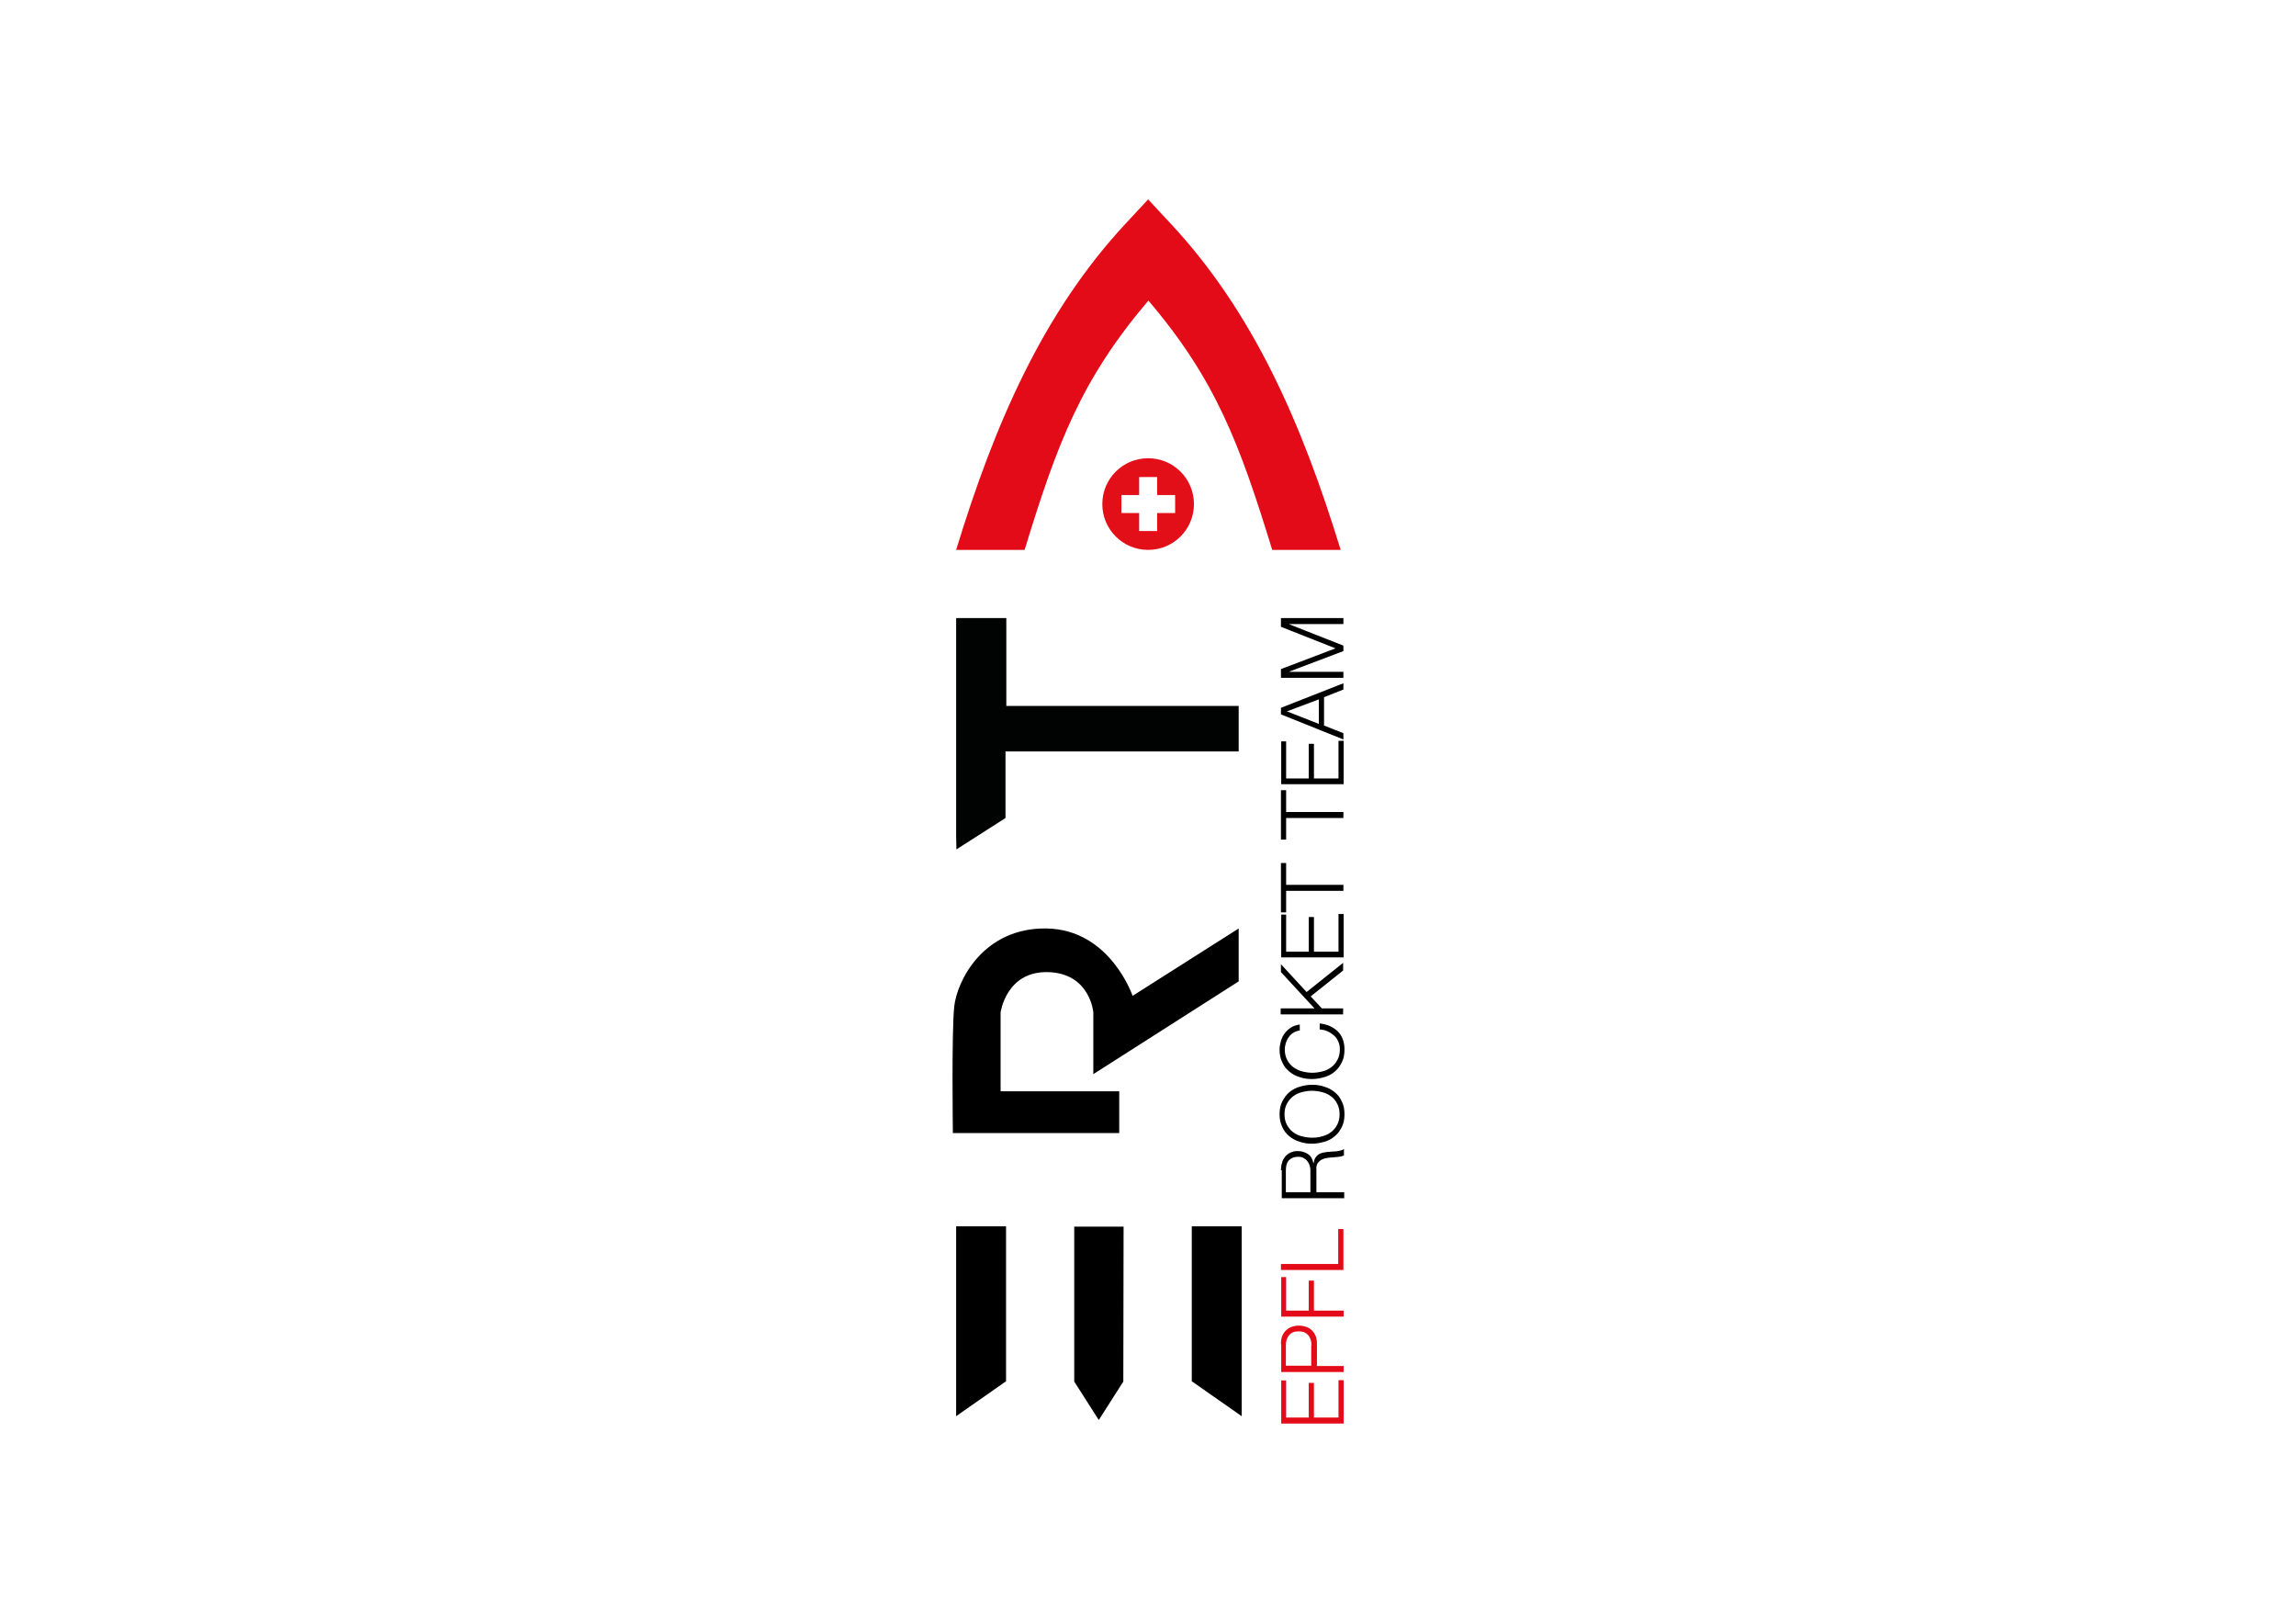
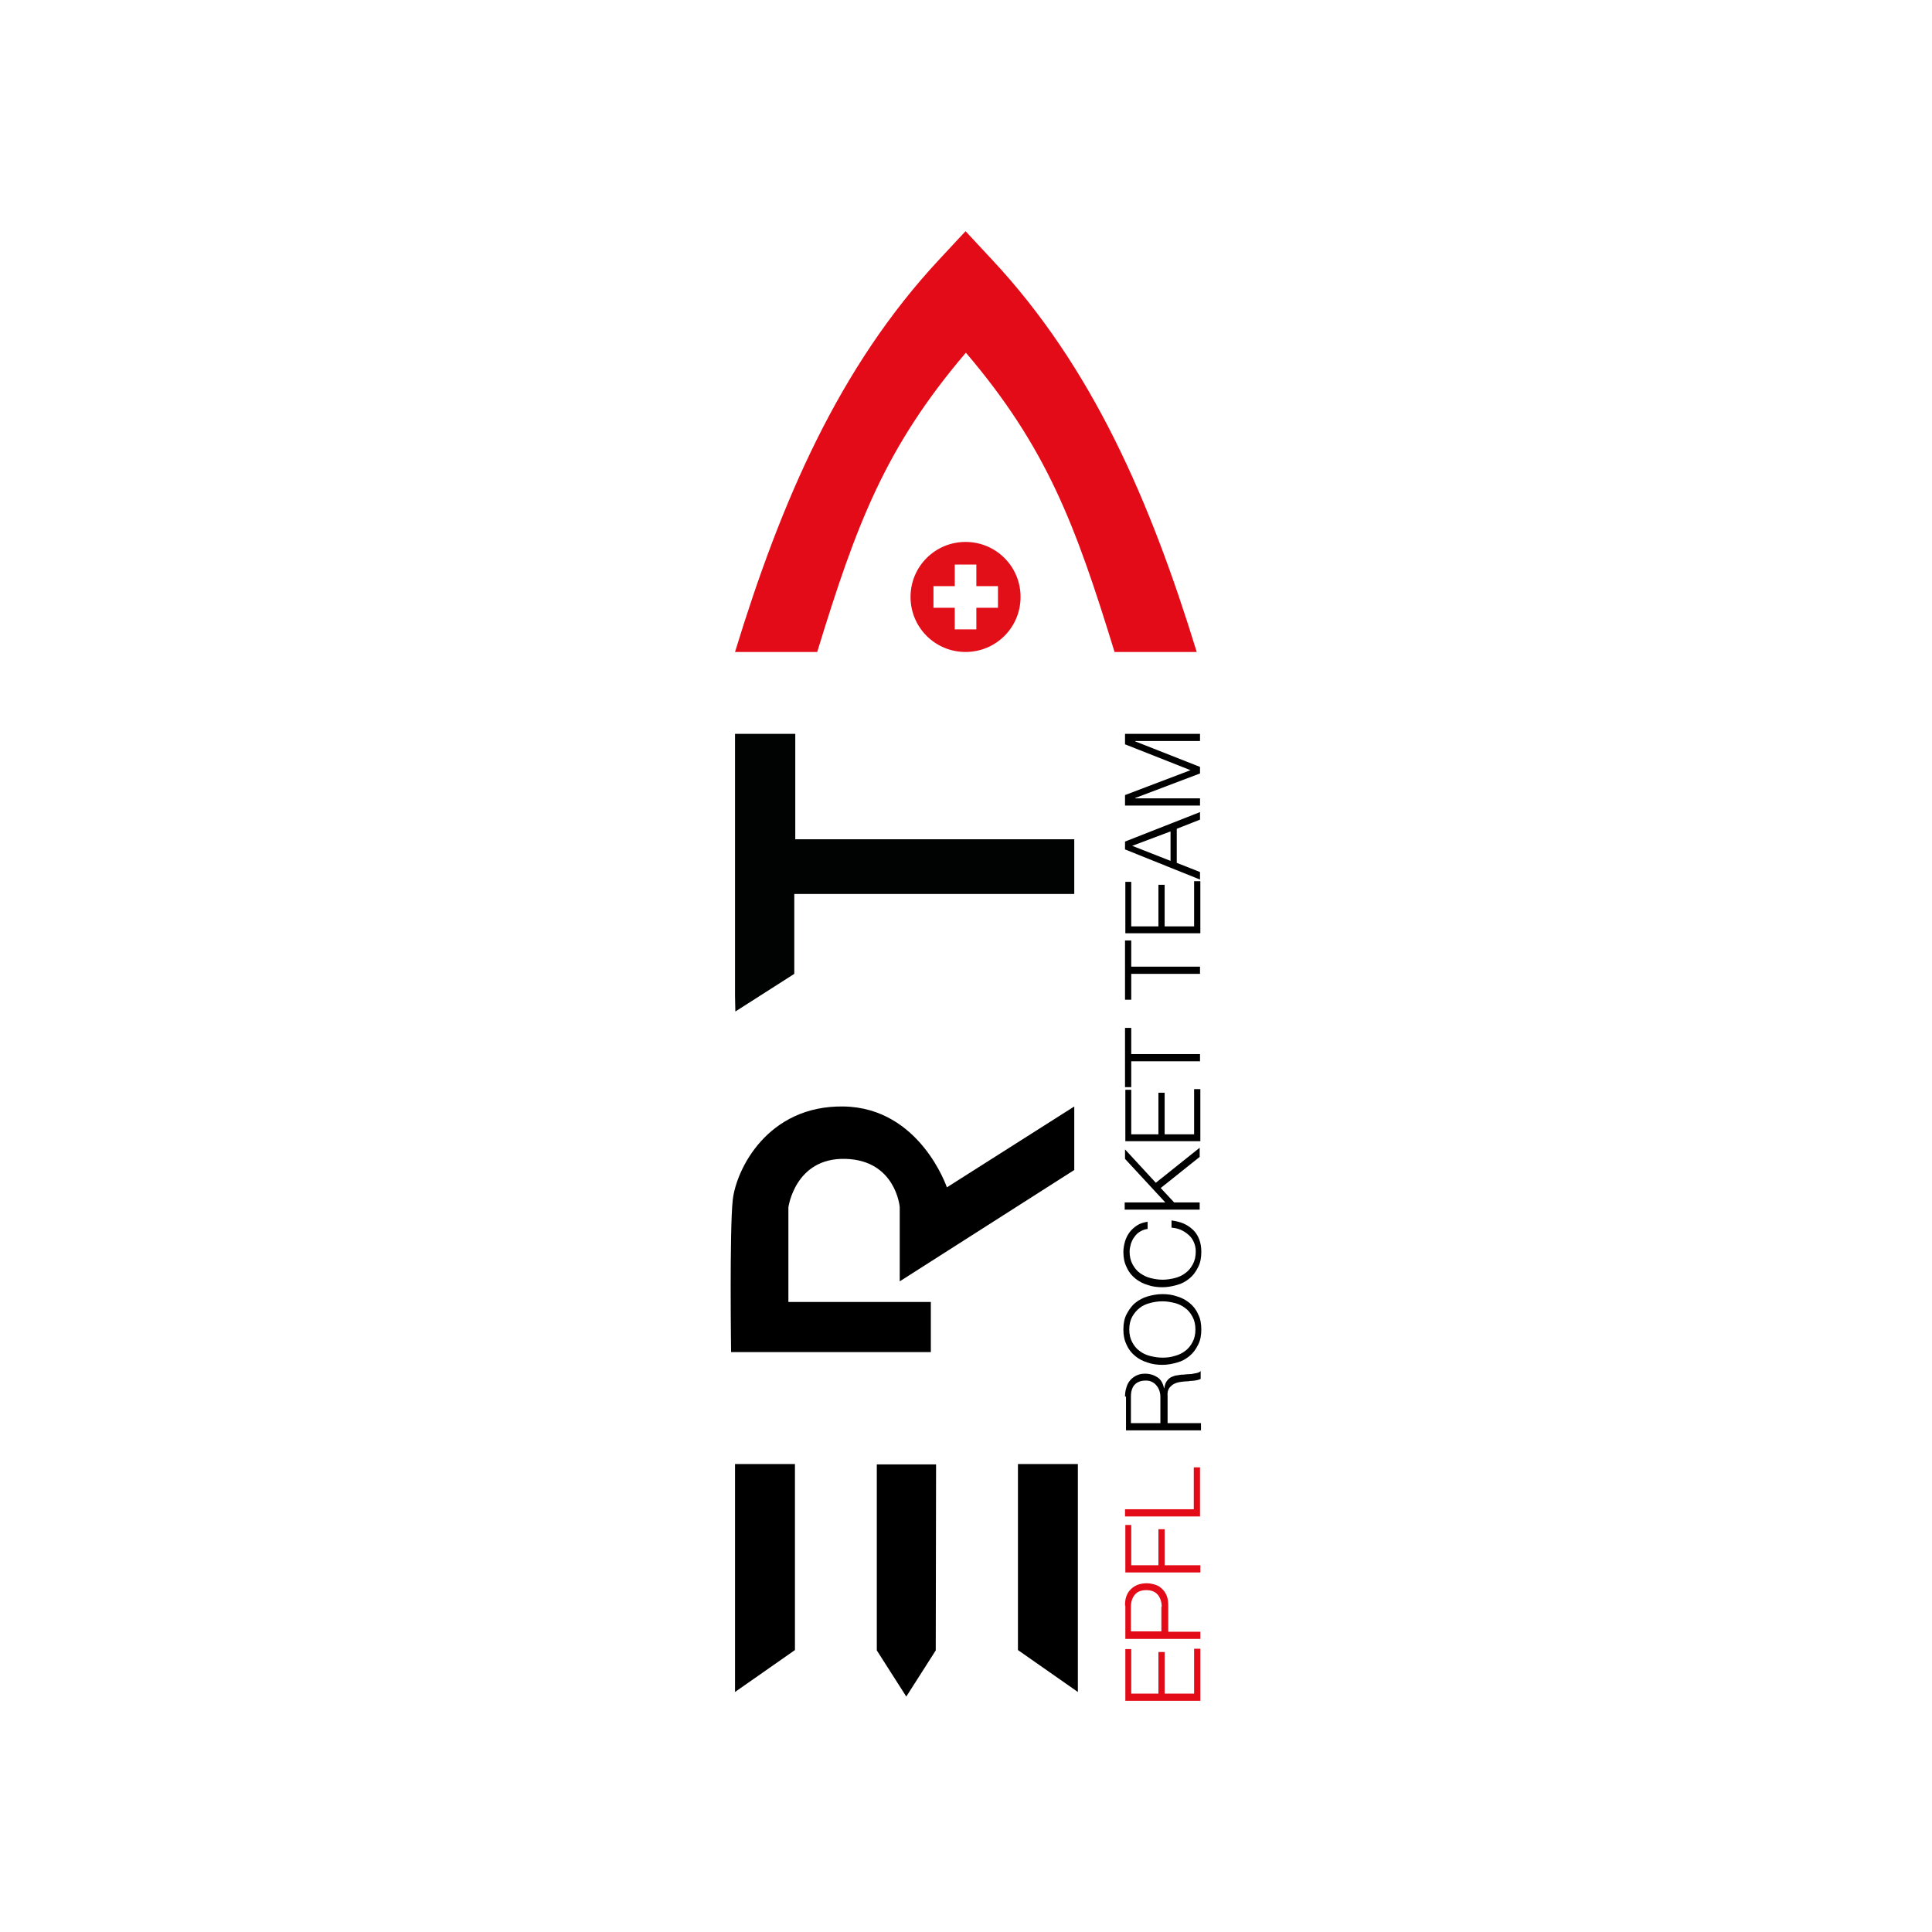
- <svg xmlns="http://www.w3.org/2000/svg" version="1.1" id="Calque_1" x="0px" y="0px" viewBox="0 0 841.9 595.3" style="enable-background:new 0 0 841.9 595.3;" xml:space="preserve">
-   <style type="text/css">
+ <svg xmlns="http://www.w3.org/2000/svg" version="1.1" id="Calque_1" x="0px" y="0px" viewBox="0 0 590 590" xml:space="preserve" width="590" height="590">
+   <defs id="defs98" />
+   <style type="text/css" id="style51">
	.st0{fill:#E20E18;}
	.st1{fill:#010202;}
	.st2{fill:#E30B17;}
</style>
-   <polygon points="350.6,519.2 350.6,449.6 368.9,449.6 368.9,506.4 " />
-   <polygon points="455.3,519.2 455.3,449.6 437,449.6 437,506.4 " />
-   <path class="st0" d="M421,168c-9.3,0-16.8,7.5-16.8,16.8c0,9.3,7.5,16.8,16.8,16.8c9.3,0,16.8-7.5,16.8-16.8  C437.8,175.5,430.3,168,421,168z M430.9,188.1h-6.6v6.6h-6.6v-6.6h-6.5v-6.6h6.5v-6.6h6.6v6.6h6.6V188.1z" />
-   <polygon points="393.9,506.5 393.9,449.7 412,449.7 411.9,506.5 402.9,520.6 " />
-   <polygon class="st1" points="350.6,306.6 350.6,226.6 369,226.6 369,258.8 454.2,258.8 454.2,275.5 368.7,275.5 368.7,299.9   350.7,311.4 " />
-   <path d="M410.4,415.4v-15.3h-43.5v-28.9c0,0,2-15.2,17.4-14.8c15.4,0.4,16.6,14.7,16.6,14.7v22.7l53.3-34v-19.4l-38.9,24.7  c0,0-8.2-24.3-31.5-24.7c-23.3-0.4-32.9,19.3-33.9,28.6c-1,9.3-0.5,46.4-0.5,46.4h9.1h34.6H410.4z" />
-   <path class="st2" d="M429,81.7l-8-8.6l-8,8.6c-30.6,32.8-48.3,73.8-62.4,119.9l25.1,0c12-39.2,20.8-62.5,45.4-91.4  c24.6,28.9,33.4,52.3,45.4,91.4l25.1,0C477.4,155.4,459.7,114.5,429,81.7z" />
-   <path class="st2" d="M469.7,506.1h1.9v13.6h8.3V507h1.9v12.7h9V506h1.9v15.9h-22.9V506.1z" />
-   <path class="st2" d="M469.7,492.8c0-1,0.1-2,0.4-2.8c0.3-0.8,0.7-1.5,1.3-2.1c0.6-0.6,1.3-1.1,2.1-1.4c0.8-0.3,1.7-0.5,2.8-0.5  c1,0,1.9,0.2,2.8,0.5s1.5,0.8,2.1,1.4c0.6,0.6,1,1.3,1.3,2.1c0.3,0.8,0.4,1.8,0.4,2.8v8h9.8v2.2h-22.9V492.8z M480.9,493.2  c0-1.5-0.4-2.7-1.2-3.7c-0.8-0.9-1.9-1.4-3.5-1.4c-1.6,0-2.8,0.5-3.5,1.4c-0.8,0.9-1.2,2.2-1.2,3.7v7.5h9.3V493.2z" />
-   <path class="st2" d="M469.7,468.2h1.9v12.3h8.3v-11h1.9v11h10.9v2.2h-22.9V468.2z" />
-   <path class="st2" d="M469.7,463.4h21v-12.8h1.9v15h-22.9V463.4z" />
-   <path d="M469.7,429c0-0.9,0.1-1.8,0.4-2.7c0.2-0.8,0.6-1.6,1.1-2.2c0.5-0.6,1.1-1.1,1.9-1.5c0.8-0.4,1.6-0.6,2.7-0.6  c1.5,0,2.7,0.4,3.8,1.1s1.7,1.9,2,3.3h0.1c0.1-0.7,0.3-1.4,0.6-1.9c0.3-0.5,0.7-0.9,1.1-1.2c0.4-0.3,1-0.5,1.6-0.7  c0.6-0.1,1.2-0.2,1.9-0.3c0.4,0,0.9,0,1.4-0.1c0.6,0,1.1-0.1,1.7-0.1c0.6-0.1,1.1-0.2,1.6-0.3c0.5-0.1,0.9-0.3,1.2-0.6v2.4  c-0.2,0.1-0.5,0.2-0.8,0.3c-0.3,0.1-0.6,0.1-1,0.2c-0.3,0-0.7,0.1-1,0.1c-0.3,0-0.6,0-0.8,0.1c-0.8,0-1.6,0.1-2.4,0.2  c-0.8,0.1-1.5,0.3-2.1,0.6c-0.6,0.3-1.1,0.8-1.5,1.3c-0.4,0.6-0.6,1.4-0.5,2.4v8.3h10.2v2.2h-22.9V429z M480.5,429.1  c0-0.7-0.1-1.3-0.3-1.9c-0.2-0.6-0.5-1.1-0.9-1.6s-0.8-0.8-1.4-1.1c-0.5-0.3-1.2-0.4-1.9-0.4c-1.4,0-2.5,0.4-3.3,1.2  c-0.8,0.8-1.2,2.1-1.2,3.7v8.1h9V429.1z" />
-   <path d="M476.6,418.6c-1.4-0.4-2.7-1.1-3.8-2c-1.1-0.9-2-2-2.6-3.4c-0.7-1.4-1-2.9-1-4.7s0.3-3.4,1-4.7c0.7-1.3,1.5-2.5,2.6-3.4  c1.1-0.9,2.4-1.6,3.8-2c1.4-0.4,2.9-0.7,4.5-0.7c1.6,0,3.1,0.2,4.5,0.7c1.4,0.4,2.7,1.1,3.8,2c1.1,0.9,2,2,2.6,3.4  c0.7,1.3,1,2.9,1,4.7s-0.3,3.4-1,4.7c-0.7,1.4-1.5,2.5-2.6,3.4c-1.1,0.9-2.3,1.6-3.8,2c-1.4,0.4-2.9,0.7-4.5,0.7  C479.5,419.3,478,419.1,476.6,418.6z M484.8,416.6c1.2-0.3,2.3-0.8,3.2-1.5c1-0.7,1.7-1.6,2.3-2.7c0.6-1.1,0.9-2.4,0.9-3.9  c0-1.5-0.3-2.8-0.9-3.9c-0.6-1.1-1.3-2-2.3-2.7c-0.9-0.7-2-1.2-3.2-1.5c-1.2-0.3-2.4-0.5-3.7-0.5c-1.3,0-2.5,0.2-3.7,0.5  c-1.2,0.3-2.3,0.8-3.2,1.5c-0.9,0.7-1.7,1.6-2.3,2.7c-0.6,1.1-0.9,2.4-0.9,3.9c0,1.5,0.3,2.8,0.9,3.9c0.6,1.1,1.3,2,2.3,2.7  c0.9,0.7,2,1.2,3.2,1.5c1.2,0.3,2.4,0.5,3.7,0.5C482.4,417.1,483.6,417,484.8,416.6z" />
-   <path d="M474.3,378.6c-0.7,0.4-1.3,1-1.7,1.6c-0.5,0.6-0.8,1.3-1.1,2.1c-0.2,0.8-0.4,1.6-0.4,2.4c0,1.5,0.3,2.8,0.9,3.9  c0.6,1.1,1.3,2,2.3,2.7s2,1.2,3.2,1.5c1.2,0.3,2.4,0.5,3.7,0.5c1.2,0,2.5-0.2,3.7-0.5c1.2-0.3,2.3-0.8,3.2-1.5  c1-0.7,1.7-1.6,2.3-2.7c0.6-1.1,0.9-2.4,0.9-3.9c0-1.1-0.2-2-0.6-2.9c-0.4-0.9-0.9-1.6-1.6-2.2c-0.7-0.6-1.4-1.1-2.3-1.5  c-0.9-0.4-1.8-0.6-2.9-0.7v-2.2c1.4,0.2,2.7,0.5,3.8,1c1.1,0.5,2.1,1.2,2.9,2c0.8,0.8,1.4,1.8,1.8,2.9c0.4,1.1,0.6,2.3,0.6,3.7  c0,1.8-0.3,3.4-1,4.7c-0.7,1.4-1.5,2.5-2.6,3.4c-1.1,0.9-2.3,1.6-3.8,2c-1.4,0.4-2.9,0.7-4.5,0.7c-1.6,0-3.1-0.2-4.5-0.7  c-1.4-0.4-2.7-1.1-3.8-2c-1.1-0.9-2-2-2.6-3.4c-0.7-1.4-1-2.9-1-4.7c0-1.1,0.2-2.1,0.5-3.2c0.3-1,0.8-2,1.4-2.8  c0.6-0.8,1.4-1.5,2.3-2.1c0.9-0.6,2-0.9,3.2-1.1v2.2C475.7,377.9,475,378.2,474.3,378.6z" />
-   <path d="M469.7,369.7H482l-12.3-13.3v-2.9l9.4,10.2l13.4-10.7v2.8l-11.9,9.5l4.1,4.4h7.8v2.2h-22.9V369.7z" />
-   <path d="M469.7,335.3h1.9v13.6h8.3v-12.7h1.9v12.7h9v-13.8h1.9v15.9h-22.9V335.3z" />
-   <path d="M469.7,316.4h1.9v8h21v2.2h-21v7.9h-1.9V316.4z" />
-   <path d="M469.7,289.7h1.9v8h21v2.2h-21v7.9h-1.9V289.7z" />
-   <path d="M469.7,271.8h1.9v13.6h8.3v-12.7h1.9v12.7h9v-13.8h1.9v15.9h-22.9V271.8z" />
-   <path d="M469.7,259.5l22.9-9v2.3l-7.1,2.8V266l7.1,2.8v2.3l-22.9-9.2V259.5z M483.6,256.4l-11.7,4.4l11.7,4.6V256.4z" />
-   <path d="M469.7,245.3l20-7.6l-20-7.9v-3.2h22.9v2.2h-19.8v0.1l19.8,7.8v2l-19.8,7.5v0.1h19.8v2.2h-22.9V245.3z" />
+   <g id="g348" transform="translate(-126.1375,-2.5)">
+     <polygon points="350.6,449.6 368.9,449.6 368.9,506.4 350.6,519.2 " id="polygon53" />
+     <polygon points="455.3,449.6 437,449.6 437,506.4 455.3,519.2 " id="polygon55" />
+     <path class="st0" d="m 421,168 c -9.3,0 -16.8,7.5 -16.8,16.8 0,9.3 7.5,16.8 16.8,16.8 9.3,0 16.8,-7.5 16.8,-16.8 0,-9.3 -7.5,-16.8 -16.8,-16.8 z m 9.9,20.1 h -6.6 v 6.6 h -6.6 v -6.6 h -6.5 v -6.6 h 6.5 v -6.6 h 6.6 v 6.6 h 6.6 z" id="path57" />
+     <polygon points="402.9,520.6 393.9,506.5 393.9,449.7 412,449.7 411.9,506.5 " id="polygon59" />
+     <polygon class="st1" points="369,226.6 369,258.8 454.2,258.8 454.2,275.5 368.7,275.5 368.7,299.9 350.7,311.4 350.6,306.6 350.6,226.6 " id="polygon61" />
+     <path d="m 410.4,415.4 v -15.3 h -43.5 v -28.9 c 0,0 2,-15.2 17.4,-14.8 15.4,0.4 16.6,14.7 16.6,14.7 v 22.7 l 53.3,-34 v -19.4 l -38.9,24.7 c 0,0 -8.2,-24.3 -31.5,-24.7 -23.3,-0.4 -32.9,19.3 -33.9,28.6 -1,9.3 -0.5,46.4 -0.5,46.4 h 9.1 34.6 z" id="path63" />
+     <path class="st2" d="m 429,81.7 -8,-8.6 -8,8.6 c -30.6,32.8 -48.3,73.8 -62.4,119.9 h 25.1 c 12,-39.2 20.8,-62.5 45.4,-91.4 24.6,28.9 33.4,52.3 45.4,91.4 h 25.1 C 477.4,155.4 459.7,114.5 429,81.7 Z" id="path65" />
+     <path class="st2" d="m 469.7,506.1 h 1.9 v 13.6 h 8.3 V 507 h 1.9 v 12.7 h 9 V 506 h 1.9 v 15.9 h -22.9 v -15.8 z" id="path67" />
+     <path class="st2" d="m 469.7,492.8 c 0,-1 0.1,-2 0.4,-2.8 0.3,-0.8 0.7,-1.5 1.3,-2.1 0.6,-0.6 1.3,-1.1 2.1,-1.4 0.8,-0.3 1.7,-0.5 2.8,-0.5 1,0 1.9,0.2 2.8,0.5 0.9,0.3 1.5,0.8 2.1,1.4 0.6,0.6 1,1.3 1.3,2.1 0.3,0.8 0.4,1.8 0.4,2.8 v 8 h 9.8 v 2.2 h -22.9 v -10.2 z m 11.2,0.4 c 0,-1.5 -0.4,-2.7 -1.2,-3.7 -0.8,-0.9 -1.9,-1.4 -3.5,-1.4 -1.6,0 -2.8,0.5 -3.5,1.4 -0.8,0.9 -1.2,2.2 -1.2,3.7 v 7.5 h 9.3 v -7.5 z" id="path69" />
+     <path class="st2" d="m 469.7,468.2 h 1.9 v 12.3 h 8.3 v -11 h 1.9 v 11 h 10.9 v 2.2 h -22.9 v -14.5 z" id="path71" />
+     <path class="st2" d="m 469.7,463.4 h 21 v -12.8 h 1.9 v 15 h -22.9 z" id="path73" />
+     <path d="m 469.7,429 c 0,-0.9 0.1,-1.8 0.4,-2.7 0.2,-0.8 0.6,-1.6 1.1,-2.2 0.5,-0.6 1.1,-1.1 1.9,-1.5 0.8,-0.4 1.6,-0.6 2.7,-0.6 1.5,0 2.7,0.4 3.8,1.1 1.1,0.7 1.7,1.9 2,3.3 h 0.1 c 0.1,-0.7 0.3,-1.4 0.6,-1.9 0.3,-0.5 0.7,-0.9 1.1,-1.2 0.4,-0.3 1,-0.5 1.6,-0.7 0.6,-0.1 1.2,-0.2 1.9,-0.3 0.4,0 0.9,0 1.4,-0.1 0.6,0 1.1,-0.1 1.7,-0.1 0.6,-0.1 1.1,-0.2 1.6,-0.3 0.5,-0.1 0.9,-0.3 1.2,-0.6 v 2.4 c -0.2,0.1 -0.5,0.2 -0.8,0.3 -0.3,0.1 -0.6,0.1 -1,0.2 -0.3,0 -0.7,0.1 -1,0.1 -0.3,0 -0.6,0 -0.8,0.1 -0.8,0 -1.6,0.1 -2.4,0.2 -0.8,0.1 -1.5,0.3 -2.1,0.6 -0.6,0.3 -1.1,0.8 -1.5,1.3 -0.4,0.6 -0.6,1.4 -0.5,2.4 v 8.3 h 10.2 v 2.2 H 470 V 429 Z m 10.8,0.1 c 0,-0.7 -0.1,-1.3 -0.3,-1.9 -0.2,-0.6 -0.5,-1.1 -0.9,-1.6 -0.4,-0.5 -0.8,-0.8 -1.4,-1.1 -0.5,-0.3 -1.2,-0.4 -1.9,-0.4 -1.4,0 -2.5,0.4 -3.3,1.2 -0.8,0.8 -1.2,2.1 -1.2,3.7 v 8.1 h 9 z" id="path75" />
+     <path d="m 476.6,418.6 c -1.4,-0.4 -2.7,-1.1 -3.8,-2 -1.1,-0.9 -2,-2 -2.6,-3.4 -0.7,-1.4 -1,-2.9 -1,-4.7 0,-1.8 0.3,-3.4 1,-4.7 0.7,-1.3 1.5,-2.5 2.6,-3.4 1.1,-0.9 2.4,-1.6 3.8,-2 1.4,-0.4 2.9,-0.7 4.5,-0.7 1.6,0 3.1,0.2 4.5,0.7 1.4,0.4 2.7,1.1 3.8,2 1.1,0.9 2,2 2.6,3.4 0.7,1.3 1,2.9 1,4.7 0,1.8 -0.3,3.4 -1,4.7 -0.7,1.4 -1.5,2.5 -2.6,3.4 -1.1,0.9 -2.3,1.6 -3.8,2 -1.4,0.4 -2.9,0.7 -4.5,0.7 -1.6,0 -3.1,-0.2 -4.5,-0.7 z m 8.2,-2 c 1.2,-0.3 2.3,-0.8 3.2,-1.5 1,-0.7 1.7,-1.6 2.3,-2.7 0.6,-1.1 0.9,-2.4 0.9,-3.9 0,-1.5 -0.3,-2.8 -0.9,-3.9 -0.6,-1.1 -1.3,-2 -2.3,-2.7 -0.9,-0.7 -2,-1.2 -3.2,-1.5 -1.2,-0.3 -2.4,-0.5 -3.7,-0.5 -1.3,0 -2.5,0.2 -3.7,0.5 -1.2,0.3 -2.3,0.8 -3.2,1.5 -0.9,0.7 -1.7,1.6 -2.3,2.7 -0.6,1.1 -0.9,2.4 -0.9,3.9 0,1.5 0.3,2.8 0.9,3.9 0.6,1.1 1.3,2 2.3,2.7 0.9,0.7 2,1.2 3.2,1.5 1.2,0.3 2.4,0.5 3.7,0.5 1.3,0 2.5,-0.1 3.7,-0.5 z" id="path77" />
+     <path d="m 474.3,378.6 c -0.7,0.4 -1.3,1 -1.7,1.6 -0.5,0.6 -0.8,1.3 -1.1,2.1 -0.2,0.8 -0.4,1.6 -0.4,2.4 0,1.5 0.3,2.8 0.9,3.9 0.6,1.1 1.3,2 2.3,2.7 1,0.7 2,1.2 3.2,1.5 1.2,0.3 2.4,0.5 3.7,0.5 1.2,0 2.5,-0.2 3.7,-0.5 1.2,-0.3 2.3,-0.8 3.2,-1.5 1,-0.7 1.7,-1.6 2.3,-2.7 0.6,-1.1 0.9,-2.4 0.9,-3.9 0,-1.1 -0.2,-2 -0.6,-2.9 -0.4,-0.9 -0.9,-1.6 -1.6,-2.2 -0.7,-0.6 -1.4,-1.1 -2.3,-1.5 -0.9,-0.4 -1.8,-0.6 -2.9,-0.7 v -2.2 c 1.4,0.2 2.7,0.5 3.8,1 1.1,0.5 2.1,1.2 2.9,2 0.8,0.8 1.4,1.8 1.8,2.9 0.4,1.1 0.6,2.3 0.6,3.7 0,1.8 -0.3,3.4 -1,4.7 -0.7,1.4 -1.5,2.5 -2.6,3.4 -1.1,0.9 -2.3,1.6 -3.8,2 -1.4,0.4 -2.9,0.7 -4.5,0.7 -1.6,0 -3.1,-0.2 -4.5,-0.7 -1.4,-0.4 -2.7,-1.1 -3.8,-2 -1.1,-0.9 -2,-2 -2.6,-3.4 -0.7,-1.4 -1,-2.9 -1,-4.7 0,-1.1 0.2,-2.1 0.5,-3.2 0.3,-1 0.8,-2 1.4,-2.8 0.6,-0.8 1.4,-1.5 2.3,-2.1 0.9,-0.6 2,-0.9 3.2,-1.1 v 2.2 c -0.9,0.1 -1.6,0.4 -2.3,0.8 z" id="path79" />
+     <path d="M 469.7,369.7 H 482 l -12.3,-13.3 v -2.9 l 9.4,10.2 13.4,-10.7 v 2.8 l -11.9,9.5 4.1,4.4 h 7.8 v 2.2 h -22.9 v -2.2 z" id="path81" />
+     <path d="m 469.7,335.3 h 1.9 v 13.6 h 8.3 v -12.7 h 1.9 v 12.7 h 9 v -13.8 h 1.9 V 351 h -22.9 v -15.7 z" id="path83" />
+     <path d="m 469.7,316.4 h 1.9 v 8 h 21 v 2.2 h -21 v 7.9 h -1.9 z" id="path85" />
+     <path d="m 469.7,289.7 h 1.9 v 8 h 21 v 2.2 h -21 v 7.9 h -1.9 z" id="path87" />
+     <path d="m 469.7,271.8 h 1.9 v 13.6 h 8.3 v -12.7 h 1.9 v 12.7 h 9 v -13.8 h 1.9 v 15.9 h -22.9 v -15.7 z" id="path89" />
+     <path d="m 469.7,259.5 22.9,-9 v 2.3 l -7.1,2.8 V 266 l 7.1,2.8 v 2.3 l -22.9,-9.2 z m 13.9,-3.1 -11.7,4.4 11.7,4.6 z" id="path91" />
+     <path d="m 469.7,245.3 20,-7.6 -20,-7.9 v -3.2 h 22.9 v 2.2 h -19.8 v 0.1 l 19.8,7.8 v 2 l -19.8,7.5 v 0.1 h 19.8 v 2.2 h -22.9 z" id="path93" />
+   </g>
</svg>
